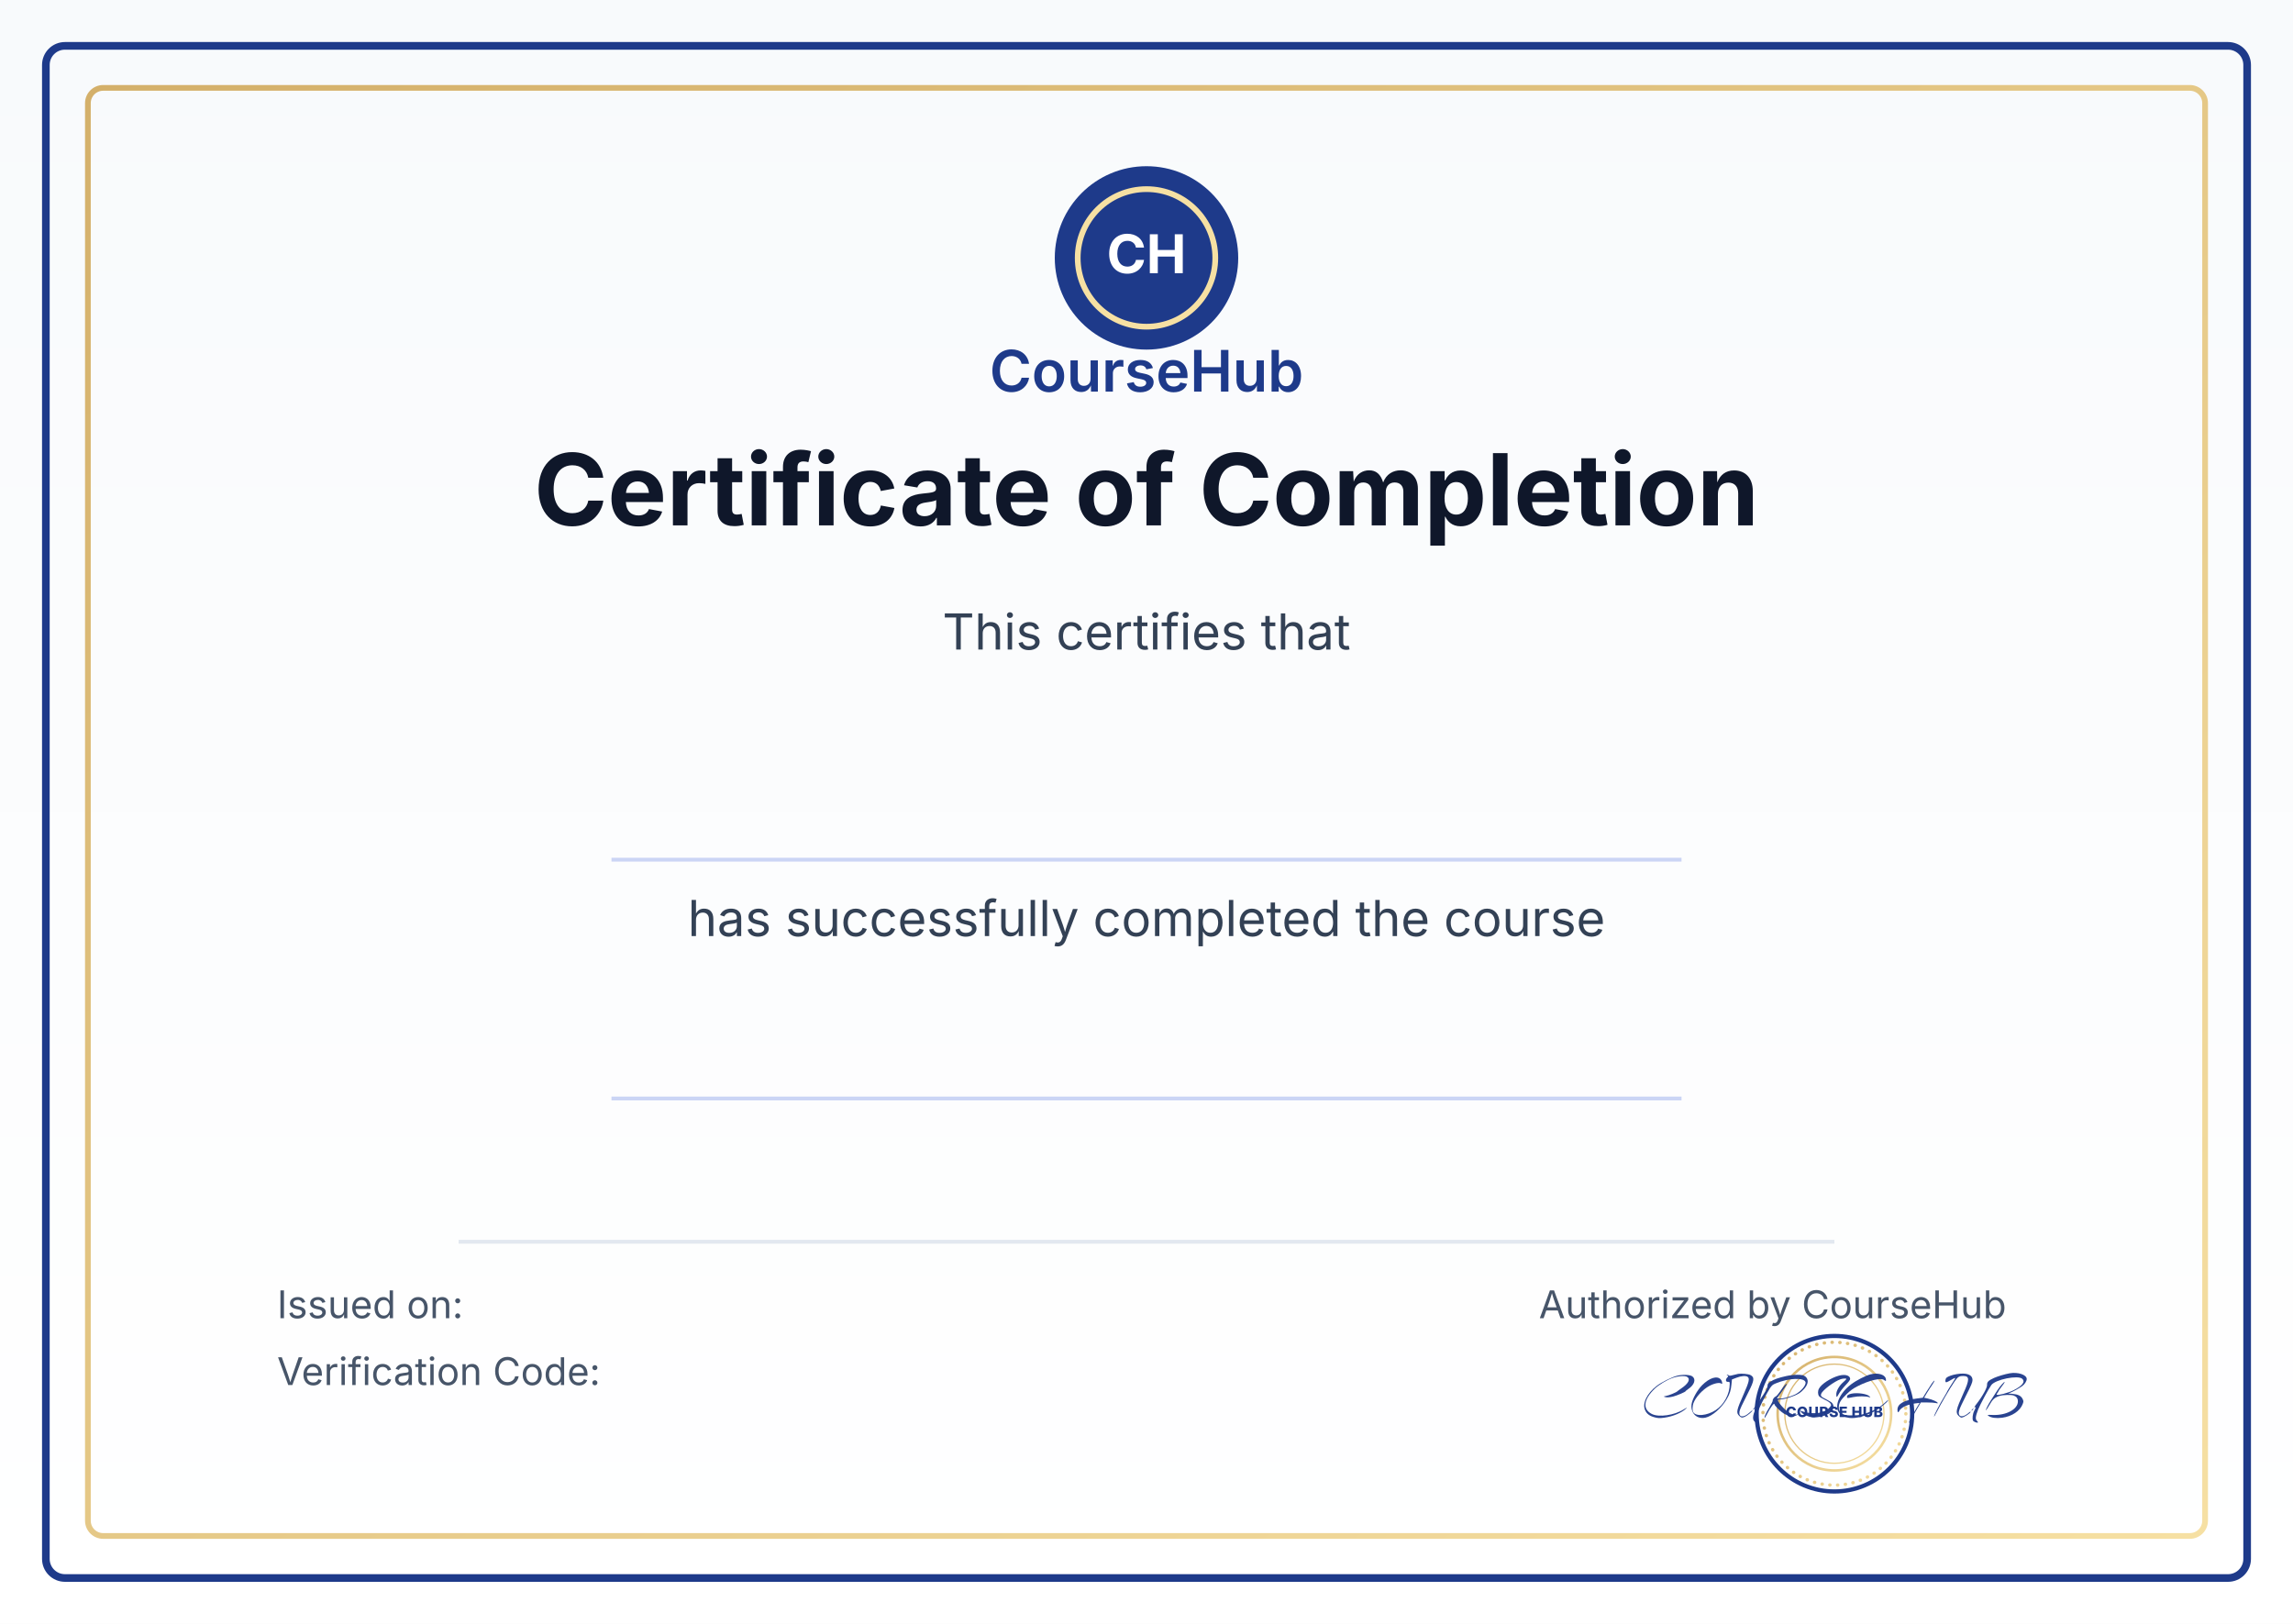
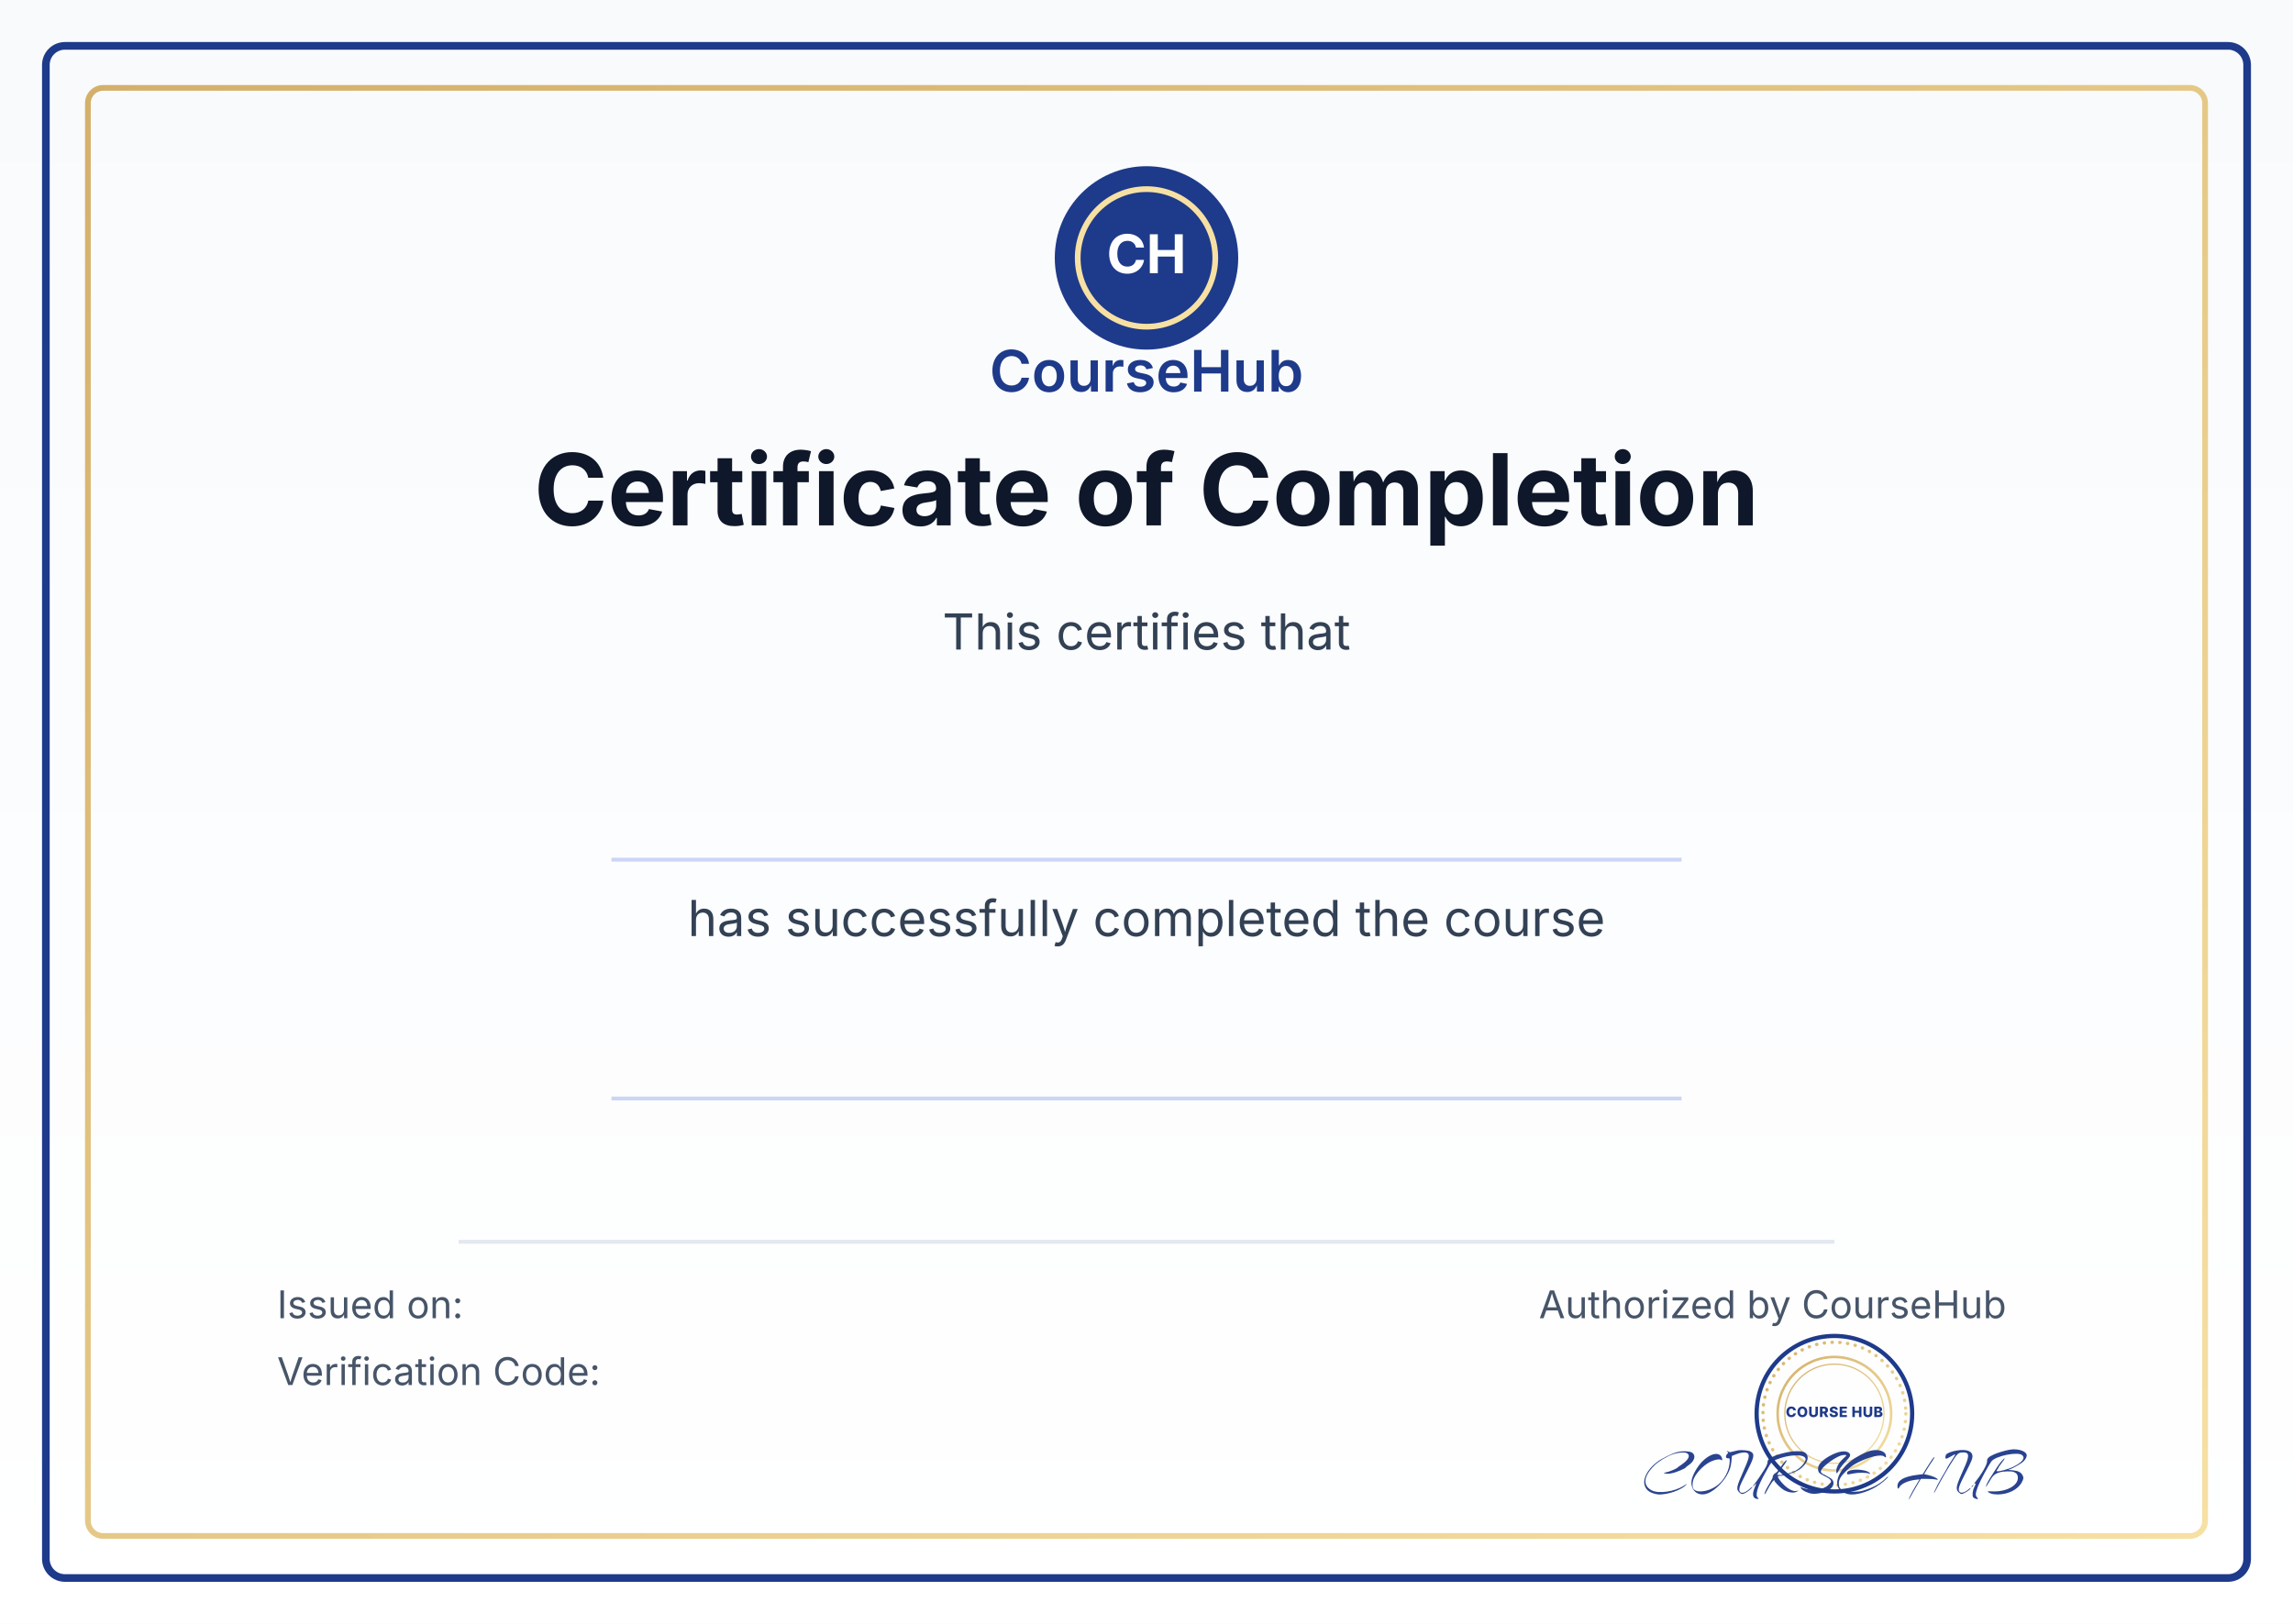
<svg xmlns="http://www.w3.org/2000/svg" width="1200" height="850" viewBox="0 0 1200 850" fill="none">
  <defs>
    <linearGradient id="bg" x1="0" y1="0" x2="0" y2="1">
      <stop offset="0%" stop-color="#f8fafc" />
      <stop offset="100%" stop-color="#ffffff" />
    </linearGradient>
    <linearGradient id="gold" x1="0" y1="0" x2="1" y2="1">
      <stop offset="0%" stop-color="#d4b06a" />
      <stop offset="100%" stop-color="#f6e0a3" />
    </linearGradient>
  </defs>
  <rect width="1200" height="850" fill="url(#bg)" />
  <rect x="24" y="24" width="1152" height="802" rx="10" stroke="#1e3a8a" stroke-width="4" />
  <rect x="46" y="46" width="1108" height="758" rx="8" stroke="url(#gold)" stroke-width="3" />
  <circle cx="600" cy="135" r="48" fill="#1e3a8a" />
  <circle cx="600" cy="135" r="36" stroke="#f6e0a3" stroke-width="3" fill="none" />
  <text x="600" y="143" text-anchor="middle" font-family="Inter, Segoe UI, sans-serif" font-size="28" fill="#ffffff" font-weight="700">CH</text>
  <text x="600" y="205" text-anchor="middle" font-family="Inter, Segoe UI, sans-serif" font-size="30" fill="#1e3a8a" font-weight="600">CourseHub</text>
  <text x="600" y="275" text-anchor="middle" font-family="Inter, Segoe UI, sans-serif" font-size="52" fill="#0f172a" font-weight="700">
    Certificate of Completion
  </text>
  <text x="600" y="340" text-anchor="middle" font-family="Inter, Segoe UI, sans-serif" font-size="26" fill="#334155">
    This certifies that
  </text>
  <text id="studentName" x="600" y="405" text-anchor="middle" font-family="Inter, Segoe UI, sans-serif" font-size="42" fill="#1d4ed8" font-weight="700" />
  <line x1="320" y1="450" x2="880" y2="450" stroke="#cbd5f5" stroke-width="2" />
  <text x="600" y="490" text-anchor="middle" font-family="Inter, Segoe UI, sans-serif" font-size="26" fill="#334155">
    has successfully completed the course
  </text>
  <text id="courseTitle" x="600" y="540" text-anchor="middle" font-family="Inter, Segoe UI, sans-serif" font-size="38" fill="#0f172a" font-weight="600" />
  <line x1="320" y1="575" x2="880" y2="575" stroke="#cbd5f5" stroke-width="2" />
  <line x1="240" y1="650" x2="960" y2="650" stroke="#e2e8f0" stroke-width="2" />
  <text x="145" y="690" font-family="Inter, Segoe UI, sans-serif" font-size="20" fill="#475569">
    Issued on:
  </text>
  <text id="issuedOn" x="340" y="690" font-family="Inter, Segoe UI, sans-serif" font-size="20" fill="#0f172a" font-weight="600" />
  <text x="145" y="725" font-family="Inter, Segoe UI, sans-serif" font-size="20" fill="#475569">
    Verification Code:
  </text>
  <text id="verificationCode" x="410" y="725" font-family="Inter, Segoe UI, sans-serif" font-size="20" fill="#0f172a" font-weight="600" />
  <text x="1050" y="690" text-anchor="end" font-family="Inter, Segoe UI, sans-serif" font-size="20" fill="#475569">
    Authorized by CourseHub
  </text>
  <g>
    <g transform="translate(960 740) scale(0.22) translate(-217 -217)">
      <rect width="434" height="444" fill="none" />
      <circle cx="217" cy="217" r="185" fill="none" stroke="#1e3a8a" stroke-width="10" />
      <circle cx="217" cy="217" r="170" fill="none" stroke="url(#gold)" stroke-width="8" stroke-linecap="round" stroke-dasharray="0.5 18" />
      <circle cx="217" cy="217" r="135" fill="none" stroke="url(#gold)" stroke-width="6" />
      <circle cx="217" cy="217" r="118" fill="none" stroke="url(#gold)" stroke-width="3" />
      <text x="217" y="225" text-anchor="middle" font-family="Inter, Segoe UI, sans-serif" font-size="34" font-weight="800" fill="#1e3a8a" letter-spacing="1">
        COURSE HUB
      </text>
    </g>
-     <g transform="translate(960, 730) scale(0.33) translate(-325 -61.5)" opacity="0.95">
+     <g transform="translate(960, 770) scale(0.33) translate(-325 -61.5)" opacity="0.95">
      <svg viewBox="0 0 650 123" width="650" height="123">
        <g transform="translate(0,123) scale(0.1,-0.1)" fill="#1e3a8a" stroke="none">
          <path d="M6030 953 c-74 -13 -191 -48 -249 -74 -88 -40 -112 -64 -110 -109 3 -46 -73 -184 -173 -311 -29 -38 -36 -55 -18 -44 16 10 12 -11 -12 -56 -25 -48 -35 -128 -19 -157 10 -19 66 -40 78 -29 2 3 -5 15 -17 27 -27 27 -23 67 20 179 30 77 166 330 209 388 66 88 422 160 490 99 52 -47 2 -112 -140 -183 -82 -41 -250 -85 -265 -70 -4 4 0 15 9 25 10 10 17 23 17 28 0 5 23 38 50 73 28 35 50 68 50 75 -1 15 -72 -64 -113 -127 -100 -152 -140 -217 -164 -265 -42 -86 -20 -69 34 25 54 96 86 124 166 148 57 17 183 20 221 5 45 -17 66 -46 66 -93 0 -125 -185 -224 -401 -215 -86 3 -88 2 -66 -14 40 -31 122 -42 217 -30 156 21 283 106 326 217 15 41 15 46 -2 82 -24 48 -71 72 -160 80 l-68 6 34 12 c41 15 143 72 189 106 40 29 71 78 71 112 0 66 -139 113 -270 90z" />
          <path d="M1725 944 c-16 -3 -54 -12 -84 -20 -38 -11 -57 -12 -64 -5 -6 6 -18 11 -26 11 -13 -1 -12 -3 2 -11 18 -10 18 -12 -3 -34 -31 -33 -24 -71 13 -68 25 2 27 -1 27 -36 0 -157 -92 -328 -223 -412 -139 -90 -316 -105 -357 -30 -14 28 -12 92 4 139 34 95 149 220 255 276 78 41 161 57 186 36 25 -21 19 34 -7 65 -57 65 -179 27 -297 -92 -77 -79 -154 -218 -166 -300 -19 -144 84 -244 222 -213 105 23 251 150 335 292 48 81 67 139 76 238 l7 75 70 27 c76 30 151 36 180 14 34 -25 21 -83 -64 -274 -114 -256 -121 -293 -72 -343 34 -33 50 -35 96 -13 40 19 115 82 115 96 0 6 -20 -8 -45 -31 -96 -89 -178 -80 -160 16 7 36 33 93 142 308 94 185 100 235 30 271 -30 16 -139 26 -192 18z" />
          <path d="M3821 936 c-75 -19 -224 -96 -306 -158 -178 -136 -266 -329 -198 -439 28 -44 101 -85 170 -94 109 -14 280 34 421 118 81 49 176 127 194 160 6 13 -9 3 -36 -23 -88 -84 -186 -140 -326 -185 -72 -24 -103 -28 -200 -29 -94 -1 -121 2 -150 18 -52 27 -70 54 -70 109 0 68 29 118 123 209 62 60 104 90 177 127 183 94 374 137 420 96 26 -24 35 -13 24 27 -19 64 -129 93 -243 64z" />
          <path d="M5185 939 c-65 -11 -134 -35 -157 -56 -21 -19 -25 -73 -4 -73 7 0 40 16 72 35 67 41 82 44 62 13 -81 -126 -118 -186 -118 -190 0 -3 -17 -35 -38 -69 -87 -143 -172 -308 -172 -331 0 -7 20 25 43 72 68 132 206 369 278 476 54 80 75 94 143 94 101 0 102 -56 1 -276 -116 -257 -127 -304 -76 -355 16 -16 37 -29 46 -29 34 0 145 70 145 92 0 6 -10 2 -22 -9 -70 -64 -140 -81 -159 -39 -19 40 -3 85 106 301 84 165 105 216 105 250 0 87 -93 122 -255 94z" />
          <path d="M755 914 c-81 -20 -246 -102 -323 -161 -155 -119 -232 -278 -184 -385 25 -58 72 -93 153 -114 55 -14 76 -15 152 -5 136 18 288 83 350 150 15 16 2 10 -42 -18 -147 -94 -396 -130 -507 -73 -150 77 -132 229 48 402 60 58 187 135 275 167 90 33 203 42 238 19 56 -36 20 -106 -92 -182 -32 -22 -60 -42 -63 -46 -12 -16 -138 -68 -179 -74 -36 -6 -42 -9 -26 -15 32 -12 76 -10 140 6 62 16 195 73 195 84 0 3 19 19 43 35 98 66 126 154 64 200 -36 27 -155 32 -242 10z" />
          <path d="M2490 910 c-124 -27 -204 -55 -255 -90 -36 -25 -45 -37 -45 -60 0 -16 -10 -49 -22 -72 -27 -54 -173 -272 -193 -288 -8 -7 -15 -18 -15 -24 0 -6 11 3 25 19 31 38 31 29 0 -45 -41 -97 -31 -163 26 -175 37 -8 49 1 24 18 -45 34 -6 169 112 382 103 186 106 190 176 219 202 85 449 94 469 18 13 -47 -75 -150 -165 -195 -74 -36 -198 -69 -247 -65 l-41 3 38 53 c21 29 57 78 80 110 23 31 39 61 36 66 -7 11 -49 -37 -109 -126 -25 -37 -54 -70 -65 -73 -23 -8 -52 -48 -47 -67 1 -7 -21 -52 -50 -100 -58 -95 -85 -154 -79 -171 2 -6 17 16 33 48 61 120 124 204 124 164 0 -18 100 -117 145 -143 82 -48 174 -57 221 -21 18 14 17 14 -8 6 -48 -18 -124 15 -201 88 -58 54 -111 127 -102 141 3 6 27 10 52 10 57 0 212 51 278 92 62 38 121 106 136 158 15 50 -2 95 -45 121 -41 25 -169 24 -286 -1z" />
          <path d="M3320 915 c-127 -35 -278 -133 -315 -206 -20 -37 -19 -89 1 -118 9 -13 50 -38 90 -57 43 -19 80 -44 90 -59 16 -25 16 -27 -3 -53 -28 -38 -78 -70 -136 -87 -88 -26 -233 -17 -322 21 -19 8 -19 7 -4 -16 22 -36 109 -77 176 -85 75 -8 189 15 256 53 82 46 107 122 59 175 -9 11 -51 36 -93 58 -82 41 -91 51 -78 87 22 59 206 196 308 231 39 13 91 15 91 4 0 -5 -24 -29 -54 -55 -61 -54 -106 -133 -106 -188 0 -56 9 -54 41 8 17 30 63 91 104 134 50 52 75 86 75 101 0 56 -80 79 -180 52z" />
          <path d="M4798 796 c-18 -26 -58 -88 -90 -139 l-56 -92 -89 -11 c-209 -27 -313 -86 -313 -178 0 -43 13 -53 28 -22 26 57 134 107 261 122 l62 7 -62 -104 c-67 -114 -109 -197 -109 -213 1 -6 13 12 27 39 14 28 57 103 95 168 l69 117 102 0 c56 0 117 -4 135 -9 25 -8 32 -7 30 2 -6 19 -87 55 -155 69 l-61 13 46 77 c26 43 65 103 86 133 21 31 36 58 33 61 -3 4 -21 -15 -39 -40z" />
          <path d="M3521 630 c-51 -11 -71 -25 -71 -51 0 -23 3 -23 101 -3 78 16 199 15 249 -1 24 -8 25 -8 7 12 -34 39 -191 63 -286 43z" />
          <path d="M5435 380 c-10 -11 -14 -20 -9 -20 5 0 15 9 22 20 7 11 11 20 9 20 -2 0 -12 -9 -22 -20z" />
        </g>
      </svg>
    </g>
  </g>
</svg>
